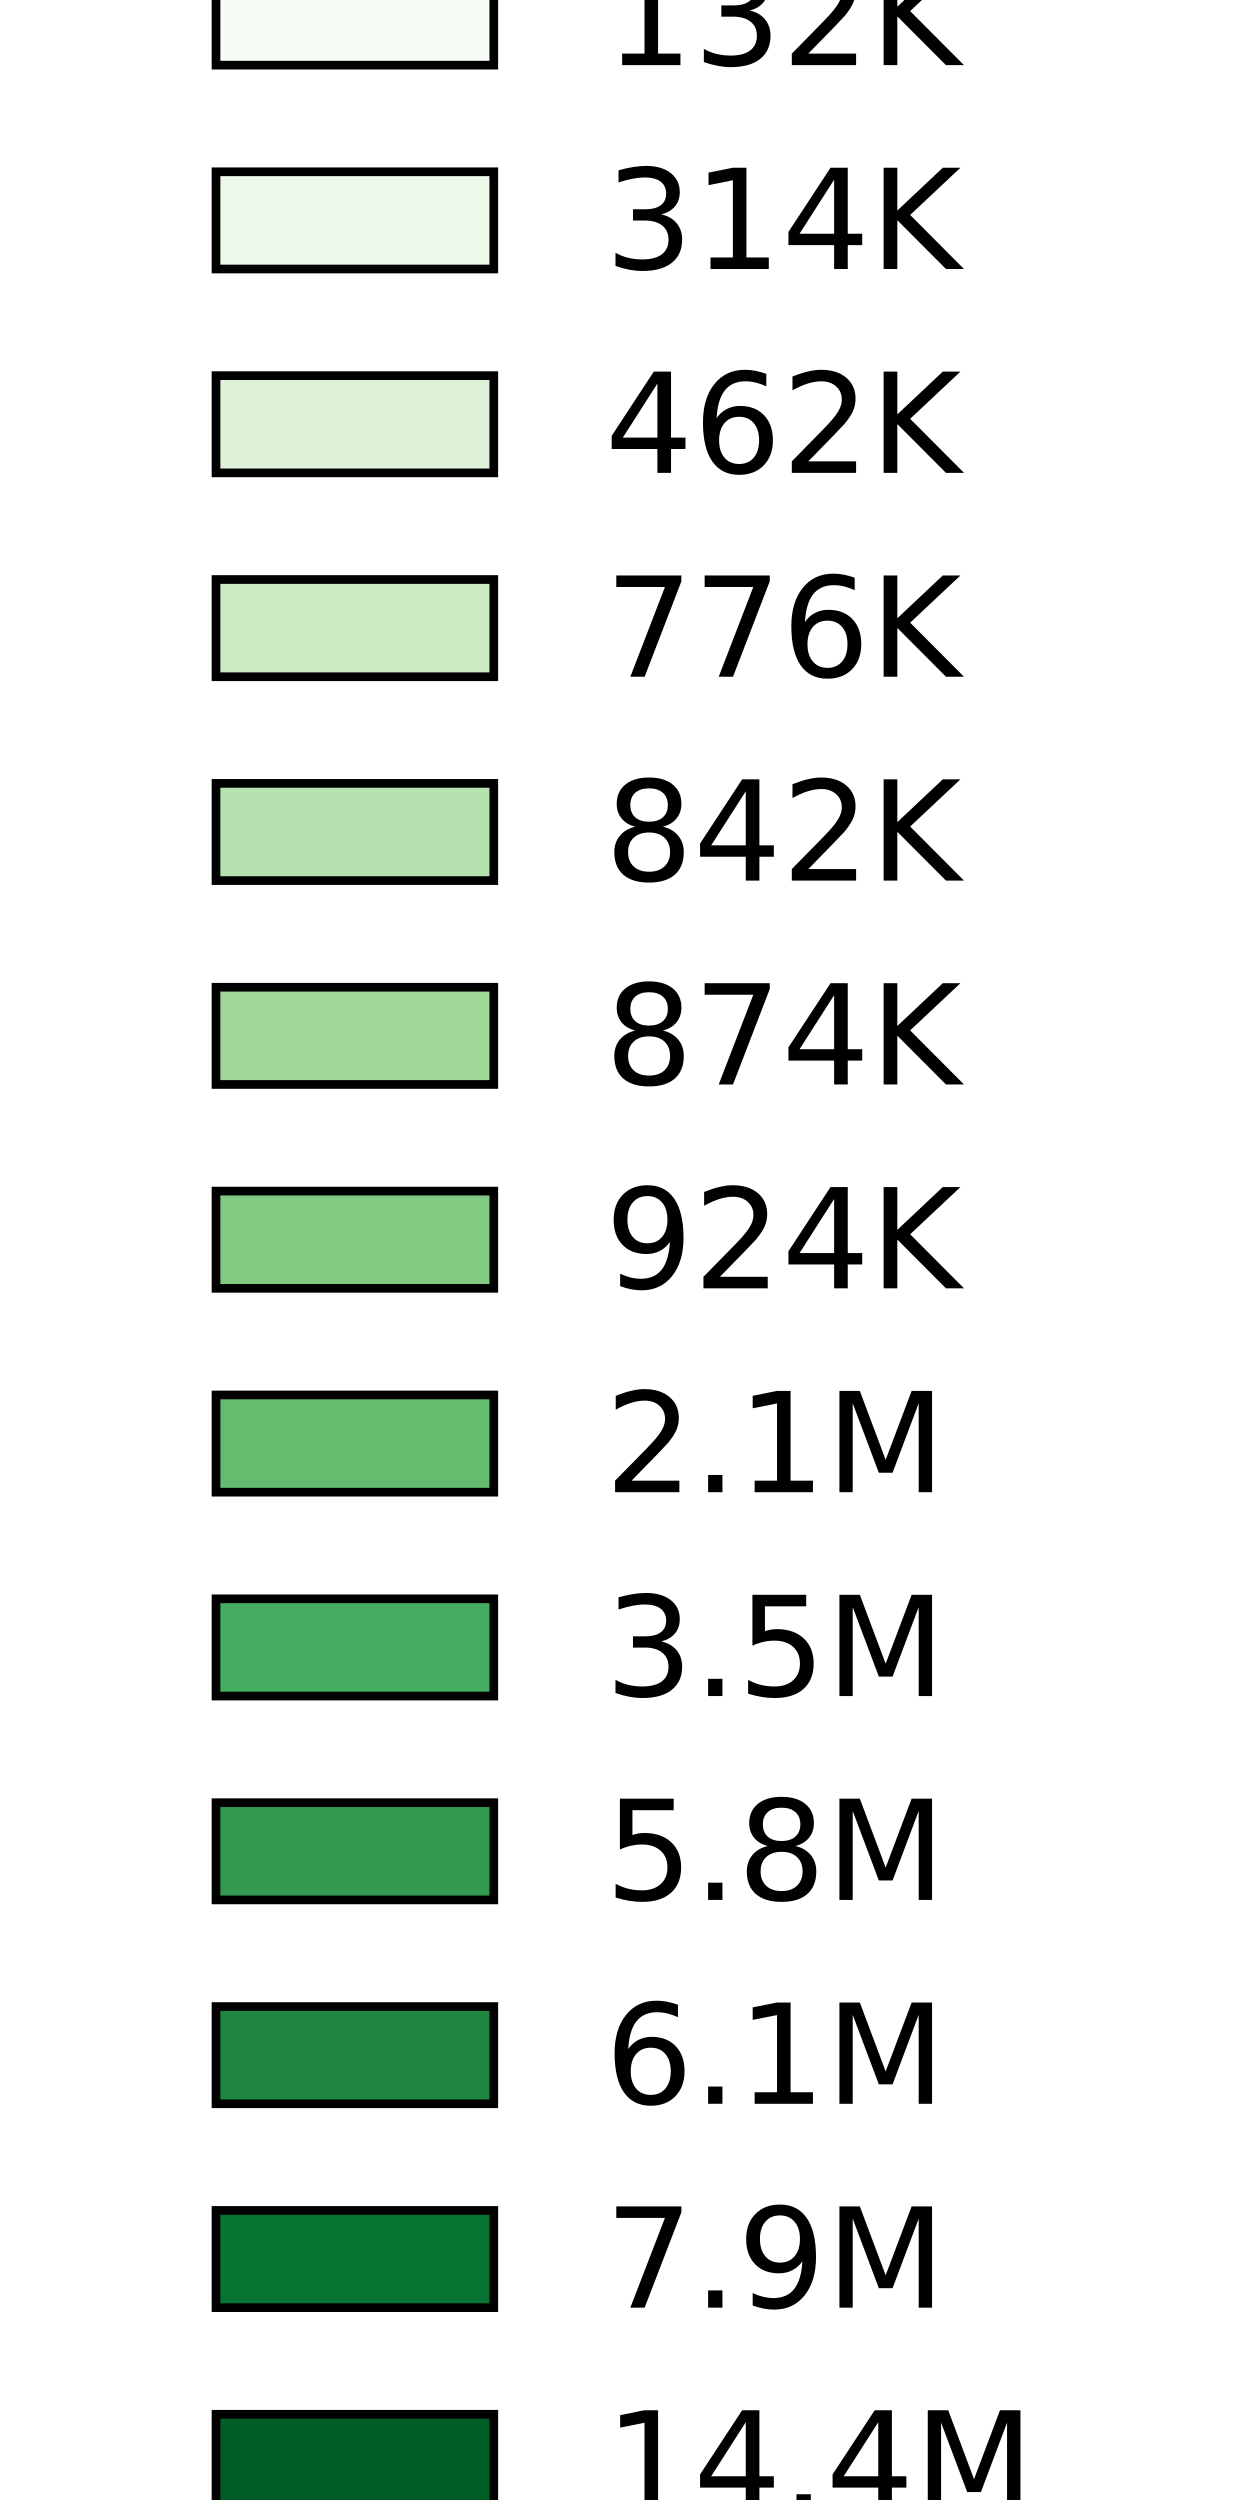
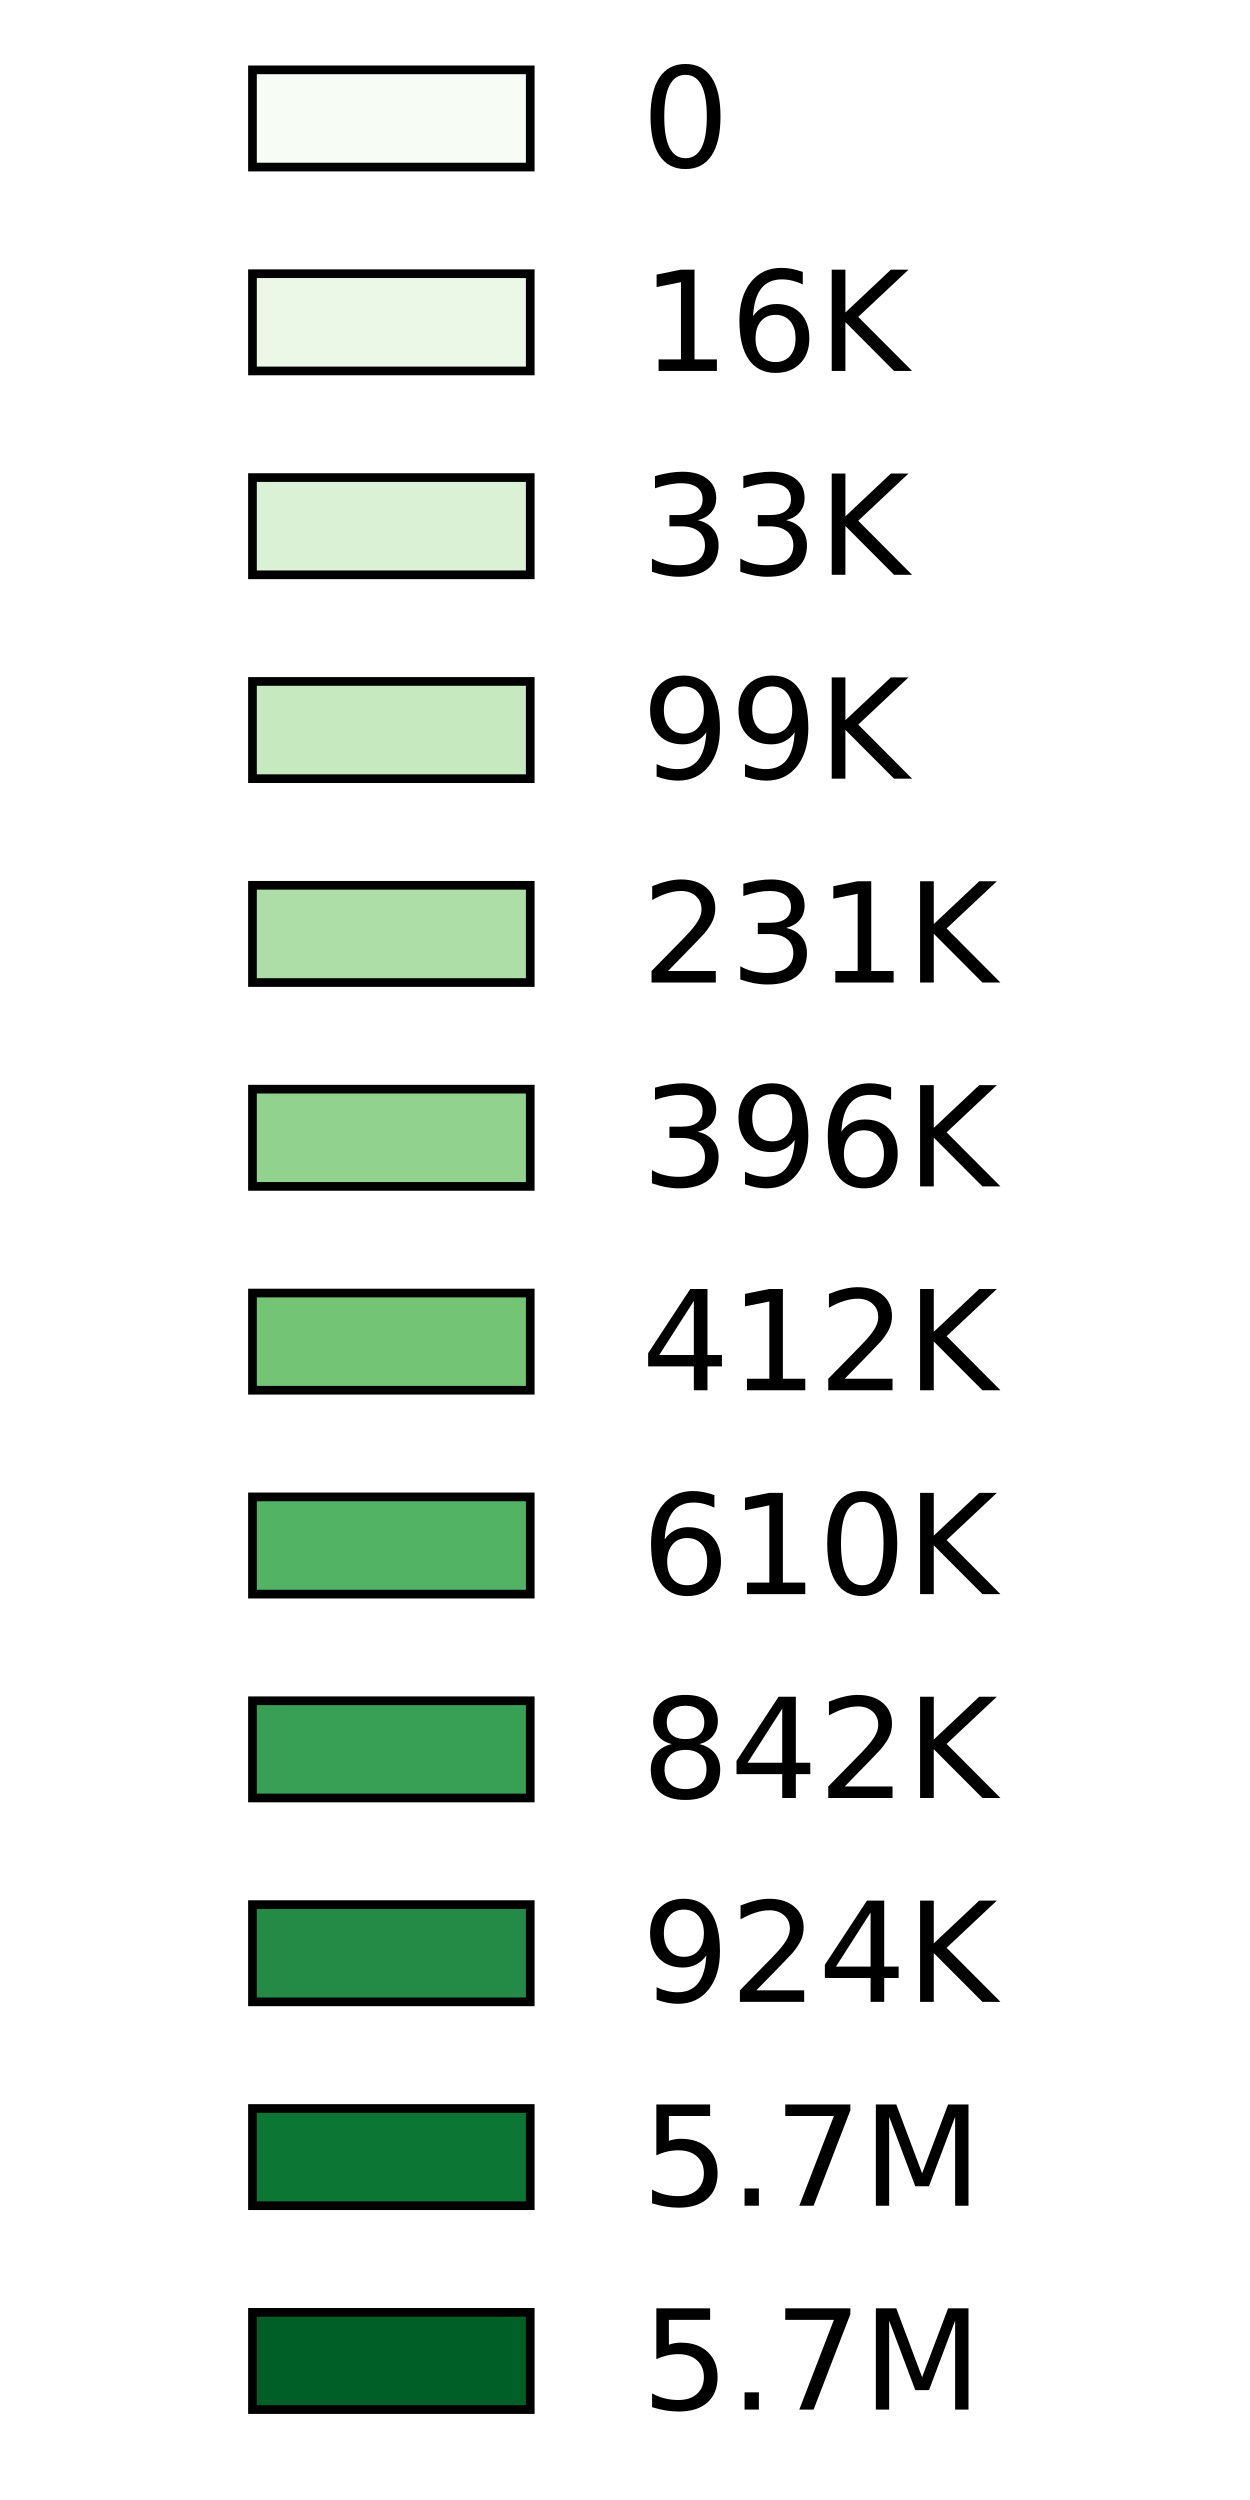
<svg xmlns="http://www.w3.org/2000/svg" xmlns:xlink="http://www.w3.org/1999/xlink" width="144pt" height="288pt" viewBox="0 0 144 288" version="1.1">
  <defs>
    <style type="text/css">*{stroke-linejoin: round; stroke-linecap: butt}</style>
  </defs>
  <g id="figure_1">
    <g id="patch_1">
      <path d="M 0 288  L 144 288  L 144 0  L 0 0  z " style="fill: #ffffff" />
    </g>
    <g id="axes_1">
      <g id="legend_1">
        <g id="patch_2">
-           <path d="M -12.511 324.538  L 160.511 324.538  Q 163.711 324.538 163.711 321.337  L 163.711 -29.337  Q 163.711 -32.538 160.511 -32.538  L -12.511 -32.538  Q -15.711 -32.538 -15.711 -29.337  L -15.711 321.337  Q -15.711 324.538 -12.511 324.538  z " style="fill: #4c4c4c; opacity: 0.5; stroke: #4c4c4c; stroke-linejoin: miter" />
+           <path d="M -12.511 312.795  L 160.511 312.795  Q 163.711 312.795 163.711 309.595  L 163.711 -17.595  Q 163.711 -20.795 160.511 -20.795  L -12.511 -20.795  Q -15.711 -20.795 -15.711 -17.595  L -15.711 309.595  Q -15.711 312.795 -12.511 312.795  z " style="fill: #4c4c4c; opacity: 0.5; stroke: #4c4c4c; stroke-linejoin: miter" />
        </g>
        <g id="patch_3">
-           <path d="M -14.511 322.538  L 158.511 322.538  Q 161.711 322.538 161.711 319.337  L 161.711 -31.337  Q 161.711 -34.538 158.511 -34.538  L -14.511 -34.538  Q -17.711 -34.538 -17.711 -31.337  L -17.711 319.337  Q -17.711 322.538 -14.511 322.538  z " style="fill: #ffffff; stroke: #000000; stroke-linejoin: miter" />
+           <path d="M -14.511 310.795  L 158.511 310.795  Q 161.711 310.795 161.711 307.595  L 161.711 -19.595  Q 161.711 -22.795 158.511 -22.795  L -14.511 -22.795  Q -17.711 -22.795 -17.711 -19.595  L -17.711 307.595  Q -17.711 310.795 -14.511 310.795  z " style="fill: #ffffff; stroke: #000000; stroke-linejoin: miter" />
        </g>
        <g id="text_1">
-           <g transform="translate(-11.31125 -15.98) scale(0.16 -0.16)">
+           <g transform="translate(-11.31125 -4.2375) scale(0.16 -0.16)">
            <defs>
              <path id="DejaVuSans-4d" d="M 628 4666  L 1569 4666  L 2759 1491  L 3956 4666  L 4897 4666  L 4897 0  L 4281 0  L 4281 4097  L 3078 897  L 2444 897  L 1241 4097  L 1241 0  L 628 0  L 628 4666  z " transform="scale(0.015625)" />
              <path id="DejaVuSans-61" d="M 2194 1759  Q 1497 1759 1228 1600  Q 959 1441 959 1056  Q 959 750 1161 570  Q 1363 391 1709 391  Q 2188 391 2477 730  Q 2766 1069 2766 1631  L 2766 1759  L 2194 1759  z M 3341 1997  L 3341 0  L 2766 0  L 2766 531  Q 2569 213 2275 61  Q 1981 -91 1556 -91  Q 1019 -91 701 211  Q 384 513 384 1019  Q 384 1609 779 1909  Q 1175 2209 1959 2209  L 2766 2209  L 2766 2266  Q 2766 2663 2505 2880  Q 2244 3097 1772 3097  Q 1472 3097 1187 3025  Q 903 2953 641 2809  L 641 3341  Q 956 3463 1253 3523  Q 1550 3584 1831 3584  Q 2591 3584 2966 3190  Q 3341 2797 3341 1997  z " transform="scale(0.015625)" />
              <path id="DejaVuSans-72" d="M 2631 2963  Q 2534 3019 2420 3045  Q 2306 3072 2169 3072  Q 1681 3072 1420 2755  Q 1159 2438 1159 1844  L 1159 0  L 581 0  L 581 3500  L 1159 3500  L 1159 2956  Q 1341 3275 1631 3429  Q 1922 3584 2338 3584  Q 2397 3584 2469 3576  Q 2541 3569 2628 3553  L 2631 2963  z " transform="scale(0.015625)" />
              <path id="DejaVuSans-6b" d="M 581 4863  L 1159 4863  L 1159 1991  L 2875 3500  L 3609 3500  L 1753 1863  L 3688 0  L 2938 0  L 1159 1709  L 1159 0  L 581 0  L 581 4863  z " transform="scale(0.015625)" />
              <path id="DejaVuSans-65" d="M 3597 1894  L 3597 1613  L 953 1613  Q 991 1019 1311 708  Q 1631 397 2203 397  Q 2534 397 2845 478  Q 3156 559 3463 722  L 3463 178  Q 3153 47 2828 -22  Q 2503 -91 2169 -91  Q 1331 -91 842 396  Q 353 884 353 1716  Q 353 2575 817 3079  Q 1281 3584 2069 3584  Q 2775 3584 3186 3129  Q 3597 2675 3597 1894  z M 3022 2063  Q 3016 2534 2758 2815  Q 2500 3097 2075 3097  Q 1594 3097 1305 2825  Q 1016 2553 972 2059  L 3022 2063  z " transform="scale(0.015625)" />
              <path id="DejaVuSans-74" d="M 1172 4494  L 1172 3500  L 2356 3500  L 2356 3053  L 1172 3053  L 1172 1153  Q 1172 725 1289 603  Q 1406 481 1766 481  L 2356 481  L 2356 0  L 1766 0  Q 1100 0 847 248  Q 594 497 594 1153  L 594 3053  L 172 3053  L 172 3500  L 594 3500  L 594 4494  L 1172 4494  z " transform="scale(0.015625)" />
              <path id="DejaVuSans-20" transform="scale(0.015625)" />
              <path id="DejaVuSans-53" d="M 3425 4513  L 3425 3897  Q 3066 4069 2747 4153  Q 2428 4238 2131 4238  Q 1616 4238 1336 4038  Q 1056 3838 1056 3469  Q 1056 3159 1242 3001  Q 1428 2844 1947 2747  L 2328 2669  Q 3034 2534 3370 2195  Q 3706 1856 3706 1288  Q 3706 609 3251 259  Q 2797 -91 1919 -91  Q 1588 -91 1214 -16  Q 841 59 441 206  L 441 856  Q 825 641 1194 531  Q 1563 422 1919 422  Q 2459 422 2753 634  Q 3047 847 3047 1241  Q 3047 1584 2836 1778  Q 2625 1972 2144 2069  L 1759 2144  Q 1053 2284 737 2584  Q 422 2884 422 3419  Q 422 4038 858 4394  Q 1294 4750 2059 4750  Q 2388 4750 2728 4690  Q 3069 4631 3425 4513  z " transform="scale(0.015625)" />
              <path id="DejaVuSans-69" d="M 603 3500  L 1178 3500  L 1178 0  L 603 0  L 603 3500  z M 603 4863  L 1178 4863  L 1178 4134  L 603 4134  L 603 4863  z " transform="scale(0.015625)" />
              <path id="DejaVuSans-7a" d="M 353 3500  L 3084 3500  L 3084 2975  L 922 459  L 3084 459  L 3084 0  L 275 0  L 275 525  L 2438 3041  L 353 3041  L 353 3500  z " transform="scale(0.015625)" />
              <path id="DejaVuSans-73" d="M 2834 3397  L 2834 2853  Q 2591 2978 2328 3040  Q 2066 3103 1784 3103  Q 1356 3103 1142 2972  Q 928 2841 928 2578  Q 928 2378 1081 2264  Q 1234 2150 1697 2047  L 1894 2003  Q 2506 1872 2764 1633  Q 3022 1394 3022 966  Q 3022 478 2636 193  Q 2250 -91 1575 -91  Q 1294 -91 989 -36  Q 684 19 347 128  L 347 722  Q 666 556 975 473  Q 1284 391 1588 391  Q 1994 391 2212 530  Q 2431 669 2431 922  Q 2431 1156 2273 1281  Q 2116 1406 1581 1522  L 1381 1569  Q 847 1681 609 1914  Q 372 2147 372 2553  Q 372 3047 722 3315  Q 1072 3584 1716 3584  Q 2034 3584 2315 3537  Q 2597 3491 2834 3397  z " transform="scale(0.015625)" />
              <path id="DejaVuSans-62" d="M 3116 1747  Q 3116 2381 2855 2742  Q 2594 3103 2138 3103  Q 1681 3103 1420 2742  Q 1159 2381 1159 1747  Q 1159 1113 1420 752  Q 1681 391 2138 391  Q 2594 391 2855 752  Q 3116 1113 3116 1747  z M 1159 2969  Q 1341 3281 1617 3432  Q 1894 3584 2278 3584  Q 2916 3584 3314 3078  Q 3713 2572 3713 1747  Q 3713 922 3314 415  Q 2916 -91 2278 -91  Q 1894 -91 1617 61  Q 1341 213 1159 525  L 1159 0  L 581 0  L 581 4863  L 1159 4863  L 1159 2969  z " transform="scale(0.015625)" />
              <path id="DejaVuSans-79" d="M 2059 -325  Q 1816 -950 1584 -1140  Q 1353 -1331 966 -1331  L 506 -1331  L 506 -850  L 844 -850  Q 1081 -850 1212 -737  Q 1344 -625 1503 -206  L 1606 56  L 191 3500  L 800 3500  L 1894 763  L 2988 3500  L 3597 3500  L 2059 -325  z " transform="scale(0.015625)" />
              <path id="DejaVuSans-43" d="M 4122 4306  L 4122 3641  Q 3803 3938 3442 4084  Q 3081 4231 2675 4231  Q 1875 4231 1450 3742  Q 1025 3253 1025 2328  Q 1025 1406 1450 917  Q 1875 428 2675 428  Q 3081 428 3442 575  Q 3803 722 4122 1019  L 4122 359  Q 3791 134 3420 21  Q 3050 -91 2638 -91  Q 1578 -91 968 557  Q 359 1206 359 2328  Q 359 3453 968 4101  Q 1578 4750 2638 4750  Q 3056 4750 3426 4639  Q 3797 4528 4122 4306  z " transform="scale(0.015625)" />
              <path id="DejaVuSans-6f" d="M 1959 3097  Q 1497 3097 1228 2736  Q 959 2375 959 1747  Q 959 1119 1226 758  Q 1494 397 1959 397  Q 2419 397 2687 759  Q 2956 1122 2956 1747  Q 2956 2369 2687 2733  Q 2419 3097 1959 3097  z M 1959 3584  Q 2709 3584 3137 3096  Q 3566 2609 3566 1747  Q 3566 888 3137 398  Q 2709 -91 1959 -91  Q 1206 -91 779 398  Q 353 888 353 1747  Q 353 2609 779 3096  Q 1206 3584 1959 3584  z " transform="scale(0.015625)" />
            </defs>
            <use xlink:href="#DejaVuSans-4d" />
            <use xlink:href="#DejaVuSans-61" x="86.279" />
            <use xlink:href="#DejaVuSans-72" x="147.559" />
            <use xlink:href="#DejaVuSans-6b" x="188.672" />
            <use xlink:href="#DejaVuSans-65" x="242.957" />
            <use xlink:href="#DejaVuSans-74" x="304.48" />
            <use xlink:href="#DejaVuSans-20" x="343.689" />
            <use xlink:href="#DejaVuSans-53" x="375.477" />
            <use xlink:href="#DejaVuSans-69" x="438.953" />
            <use xlink:href="#DejaVuSans-7a" x="466.736" />
            <use xlink:href="#DejaVuSans-65" x="519.227" />
            <use xlink:href="#DejaVuSans-73" x="580.75" />
            <use xlink:href="#DejaVuSans-20" x="632.85" />
            <use xlink:href="#DejaVuSans-62" x="664.637" />
            <use xlink:href="#DejaVuSans-79" x="728.113" />
            <use xlink:href="#DejaVuSans-20" x="787.293" />
            <use xlink:href="#DejaVuSans-43" x="819.08" />
            <use xlink:href="#DejaVuSans-6f" x="888.904" />
            <use xlink:href="#DejaVuSans-73" x="950.086" />
            <use xlink:href="#DejaVuSans-74" x="1002.186" />
          </g>
        </g>
        <g id="patch_4">
-           <path d="M 24.885 7.505  L 56.885 7.505  L 56.885 -3.695  L 24.885 -3.695  z " style="fill: #f7fcf5; stroke: #000000; stroke-linejoin: miter" />
+           <path d="M 29.084 19.247  L 61.084 19.247  L 61.084 8.047  L 29.084 8.047  z " style="fill: #f7fcf5; stroke: #000000; stroke-linejoin: miter" />
        </g>
        <g id="text_2">
-           <g transform="translate(69.685 7.505) scale(0.16 -0.16)">
+           <g transform="translate(73.88375 19.2475) scale(0.16 -0.16)">
+             <defs>
+               <path id="DejaVuSans-30" d="M 2034 4250  Q 1547 4250 1301 3770  Q 1056 3291 1056 2328  Q 1056 1369 1301 889  Q 1547 409 2034 409  Q 2525 409 2770 889  Q 3016 1369 3016 2328  Q 3016 3291 2770 3770  Q 2525 4250 2034 4250  z M 2034 4750  Q 2819 4750 3233 4129  Q 3647 3509 3647 2328  Q 3647 1150 3233 529  Q 2819 -91 2034 -91  Q 1250 -91 836 529  Q 422 1150 422 2328  Q 422 3509 836 4129  Q 1250 4750 2034 4750  z " transform="scale(0.015625)" />
+             </defs>
+             <use xlink:href="#DejaVuSans-30" />
+           </g>
+         </g>
+         <g id="patch_5">
+           <path d="M 29.084 42.733  L 61.084 42.733  L 61.084 31.532  L 29.084 31.532  z " style="fill: #ebf7e7; stroke: #000000; stroke-linejoin: miter" />
+         </g>
+         <g id="text_3">
+           <g transform="translate(73.88375 42.7325) scale(0.16 -0.16)">
            <defs>
              <path id="DejaVuSans-31" d="M 794 531  L 1825 531  L 1825 4091  L 703 3866  L 703 4441  L 1819 4666  L 2450 4666  L 2450 531  L 3481 531  L 3481 0  L 794 0  L 794 531  z " transform="scale(0.015625)" />
+               <path id="DejaVuSans-36" d="M 2113 2584  Q 1688 2584 1439 2293  Q 1191 2003 1191 1497  Q 1191 994 1439 701  Q 1688 409 2113 409  Q 2538 409 2786 701  Q 3034 994 3034 1497  Q 3034 2003 2786 2293  Q 2538 2584 2113 2584  z M 3366 4563  L 3366 3988  Q 3128 4100 2886 4159  Q 2644 4219 2406 4219  Q 1781 4219 1451 3797  Q 1122 3375 1075 2522  Q 1259 2794 1537 2939  Q 1816 3084 2150 3084  Q 2853 3084 3261 2657  Q 3669 2231 3669 1497  Q 3669 778 3244 343  Q 2819 -91 2113 -91  Q 1303 -91 875 529  Q 447 1150 447 2328  Q 447 3434 972 4092  Q 1497 4750 2381 4750  Q 2619 4750 2861 4703  Q 3103 4656 3366 4563  z " transform="scale(0.015625)" />
+               <path id="DejaVuSans-4b" d="M 628 4666  L 1259 4666  L 1259 2694  L 3353 4666  L 4166 4666  L 1850 2491  L 4331 0  L 3500 0  L 1259 2247  L 1259 0  L 628 0  L 628 4666  z " transform="scale(0.015625)" />
+             </defs>
+             <use xlink:href="#DejaVuSans-31" />
+             <use xlink:href="#DejaVuSans-36" x="63.623" />
+             <use xlink:href="#DejaVuSans-4b" x="127.246" />
+           </g>
+         </g>
+         <g id="patch_6">
+           <path d="M 29.084 66.218  L 61.084 66.218  L 61.084 55.017  L 29.084 55.017  z " style="fill: #dbf1d5; stroke: #000000; stroke-linejoin: miter" />
+         </g>
+         <g id="text_4">
+           <g transform="translate(73.88375 66.2175) scale(0.16 -0.16)">
+             <defs>
              <path id="DejaVuSans-33" d="M 2597 2516  Q 3050 2419 3304 2112  Q 3559 1806 3559 1356  Q 3559 666 3084 287  Q 2609 -91 1734 -91  Q 1441 -91 1130 -33  Q 819 25 488 141  L 488 750  Q 750 597 1062 519  Q 1375 441 1716 441  Q 2309 441 2620 675  Q 2931 909 2931 1356  Q 2931 1769 2642 2001  Q 2353 2234 1838 2234  L 1294 2234  L 1294 2753  L 1863 2753  Q 2328 2753 2575 2939  Q 2822 3125 2822 3475  Q 2822 3834 2567 4026  Q 2313 4219 1838 4219  Q 1578 4219 1281 4162  Q 984 4106 628 3988  L 628 4550  Q 988 4650 1302 4700  Q 1616 4750 1894 4750  Q 2613 4750 3031 4423  Q 3450 4097 3450 3541  Q 3450 3153 3228 2886  Q 3006 2619 2597 2516  z " transform="scale(0.015625)" />
+             </defs>
+             <use xlink:href="#DejaVuSans-33" />
+             <use xlink:href="#DejaVuSans-33" x="63.623" />
+             <use xlink:href="#DejaVuSans-4b" x="127.246" />
+           </g>
+         </g>
+         <g id="patch_7">
+           <path d="M 29.084 89.703  L 61.084 89.703  L 61.084 78.502  L 29.084 78.502  z " style="fill: #c7e9c0; stroke: #000000; stroke-linejoin: miter" />
+         </g>
+         <g id="text_5">
+           <g transform="translate(73.88375 89.7025) scale(0.16 -0.16)">
+             <defs>
+               <path id="DejaVuSans-39" d="M 703 97  L 703 672  Q 941 559 1184 500  Q 1428 441 1663 441  Q 2288 441 2617 861  Q 2947 1281 2994 2138  Q 2813 1869 2534 1725  Q 2256 1581 1919 1581  Q 1219 1581 811 2004  Q 403 2428 403 3163  Q 403 3881 828 4315  Q 1253 4750 1959 4750  Q 2769 4750 3195 4129  Q 3622 3509 3622 2328  Q 3622 1225 3098 567  Q 2575 -91 1691 -91  Q 1453 -91 1209 -44  Q 966 3 703 97  z M 1959 2075  Q 2384 2075 2632 2365  Q 2881 2656 2881 3163  Q 2881 3666 2632 3958  Q 2384 4250 1959 4250  Q 1534 4250 1286 3958  Q 1038 3666 1038 3163  Q 1038 2656 1286 2365  Q 1534 2075 1959 2075  z " transform="scale(0.015625)" />
+             </defs>
+             <use xlink:href="#DejaVuSans-39" />
+             <use xlink:href="#DejaVuSans-39" x="63.623" />
+             <use xlink:href="#DejaVuSans-4b" x="127.246" />
+           </g>
+         </g>
+         <g id="patch_8">
+           <path d="M 29.084 113.188  L 61.084 113.188  L 61.084 101.987  L 29.084 101.987  z " style="fill: #aedea7; stroke: #000000; stroke-linejoin: miter" />
+         </g>
+         <g id="text_6">
+           <g transform="translate(73.88375 113.1875) scale(0.16 -0.16)">
+             <defs>
              <path id="DejaVuSans-32" d="M 1228 531  L 3431 531  L 3431 0  L 469 0  L 469 531  Q 828 903 1448 1529  Q 2069 2156 2228 2338  Q 2531 2678 2651 2914  Q 2772 3150 2772 3378  Q 2772 3750 2511 3984  Q 2250 4219 1831 4219  Q 1534 4219 1204 4116  Q 875 4013 500 3803  L 500 4441  Q 881 4594 1212 4672  Q 1544 4750 1819 4750  Q 2544 4750 2975 4387  Q 3406 4025 3406 3419  Q 3406 3131 3298 2873  Q 3191 2616 2906 2266  Q 2828 2175 2409 1742  Q 1991 1309 1228 531  z " transform="scale(0.015625)" />
-               <path id="DejaVuSans-4b" d="M 628 4666  L 1259 4666  L 1259 2694  L 3353 4666  L 4166 4666  L 1850 2491  L 4331 0  L 3500 0  L 1259 2247  L 1259 0  L 628 0  L 628 4666  z " transform="scale(0.015625)" />
-             </defs>
-             <use xlink:href="#DejaVuSans-31" />
+             </defs>
+             <use xlink:href="#DejaVuSans-32" />
            <use xlink:href="#DejaVuSans-33" x="63.623" />
+             <use xlink:href="#DejaVuSans-31" x="127.246" />
+             <use xlink:href="#DejaVuSans-4b" x="190.869" />
+           </g>
+         </g>
+         <g id="patch_9">
+           <path d="M 29.084 136.673  L 61.084 136.673  L 61.084 125.472  L 29.084 125.472  z " style="fill: #92d28f; stroke: #000000; stroke-linejoin: miter" />
+         </g>
+         <g id="text_7">
+           <g transform="translate(73.88375 136.6725) scale(0.16 -0.16)">
+             <use xlink:href="#DejaVuSans-33" />
+             <use xlink:href="#DejaVuSans-39" x="63.623" />
+             <use xlink:href="#DejaVuSans-36" x="127.246" />
+             <use xlink:href="#DejaVuSans-4b" x="190.869" />
+           </g>
+         </g>
+         <g id="patch_10">
+           <path d="M 29.084 160.157  L 61.084 160.157  L 61.084 148.958  L 29.084 148.958  z " style="fill: #74c476; stroke: #000000; stroke-linejoin: miter" />
+         </g>
+         <g id="text_8">
+           <g transform="translate(73.88375 160.1575) scale(0.16 -0.16)">
+             <defs>
+               <path id="DejaVuSans-34" d="M 2419 4116  L 825 1625  L 2419 1625  L 2419 4116  z M 2253 4666  L 3047 4666  L 3047 1625  L 3713 1625  L 3713 1100  L 3047 1100  L 3047 0  L 2419 0  L 2419 1100  L 313 1100  L 313 1709  L 2253 4666  z " transform="scale(0.015625)" />
+             </defs>
+             <use xlink:href="#DejaVuSans-34" />
+             <use xlink:href="#DejaVuSans-31" x="63.623" />
            <use xlink:href="#DejaVuSans-32" x="127.246" />
            <use xlink:href="#DejaVuSans-4b" x="190.869" />
          </g>
        </g>
-         <g id="patch_5">
-           <path d="M 24.885 30.99  L 56.885 30.99  L 56.885 19.79  L 24.885 19.79  z " style="fill: #ecf8e8; stroke: #000000; stroke-linejoin: miter" />
-         </g>
-         <g id="text_3">
-           <g transform="translate(69.685 30.99) scale(0.16 -0.16)">
-             <defs>
-               <path id="DejaVuSans-34" d="M 2419 4116  L 825 1625  L 2419 1625  L 2419 4116  z M 2253 4666  L 3047 4666  L 3047 1625  L 3713 1625  L 3713 1100  L 3047 1100  L 3047 0  L 2419 0  L 2419 1100  L 313 1100  L 313 1709  L 2253 4666  z " transform="scale(0.015625)" />
-             </defs>
-             <use xlink:href="#DejaVuSans-33" />
+         <g id="patch_11">
+           <path d="M 29.084 183.643  L 61.084 183.643  L 61.084 172.442  L 29.084 172.442  z " style="fill: #52b365; stroke: #000000; stroke-linejoin: miter" />
+         </g>
+         <g id="text_9">
+           <g transform="translate(73.88375 183.6425) scale(0.16 -0.16)">
+             <use xlink:href="#DejaVuSans-36" />
            <use xlink:href="#DejaVuSans-31" x="63.623" />
-             <use xlink:href="#DejaVuSans-34" x="127.246" />
-             <use xlink:href="#DejaVuSans-4b" x="190.869" />
-           </g>
-         </g>
-         <g id="patch_6">
-           <path d="M 24.885 54.475  L 56.885 54.475  L 56.885 43.275  L 24.885 43.275  z " style="fill: #def2d9; stroke: #000000; stroke-linejoin: miter" />
-         </g>
-         <g id="text_4">
-           <g transform="translate(69.685 54.475) scale(0.16 -0.16)">
-             <defs>
-               <path id="DejaVuSans-36" d="M 2113 2584  Q 1688 2584 1439 2293  Q 1191 2003 1191 1497  Q 1191 994 1439 701  Q 1688 409 2113 409  Q 2538 409 2786 701  Q 3034 994 3034 1497  Q 3034 2003 2786 2293  Q 2538 2584 2113 2584  z M 3366 4563  L 3366 3988  Q 3128 4100 2886 4159  Q 2644 4219 2406 4219  Q 1781 4219 1451 3797  Q 1122 3375 1075 2522  Q 1259 2794 1537 2939  Q 1816 3084 2150 3084  Q 2853 3084 3261 2657  Q 3669 2231 3669 1497  Q 3669 778 3244 343  Q 2819 -91 2113 -91  Q 1303 -91 875 529  Q 447 1150 447 2328  Q 447 3434 972 4092  Q 1497 4750 2381 4750  Q 2619 4750 2861 4703  Q 3103 4656 3366 4563  z " transform="scale(0.015625)" />
-             </defs>
-             <use xlink:href="#DejaVuSans-34" />
-             <use xlink:href="#DejaVuSans-36" x="63.623" />
-             <use xlink:href="#DejaVuSans-32" x="127.246" />
-             <use xlink:href="#DejaVuSans-4b" x="190.869" />
-           </g>
-         </g>
-         <g id="patch_7">
-           <path d="M 24.885 77.96  L 56.885 77.96  L 56.885 66.76  L 24.885 66.76  z " style="fill: #ccebc5; stroke: #000000; stroke-linejoin: miter" />
-         </g>
-         <g id="text_5">
-           <g transform="translate(69.685 77.96) scale(0.16 -0.16)">
-             <defs>
-               <path id="DejaVuSans-37" d="M 525 4666  L 3525 4666  L 3525 4397  L 1831 0  L 1172 0  L 2766 4134  L 525 4134  L 525 4666  z " transform="scale(0.015625)" />
-             </defs>
-             <use xlink:href="#DejaVuSans-37" />
-             <use xlink:href="#DejaVuSans-37" x="63.623" />
-             <use xlink:href="#DejaVuSans-36" x="127.246" />
-             <use xlink:href="#DejaVuSans-4b" x="190.869" />
-           </g>
-         </g>
-         <g id="patch_8">
-           <path d="M 24.885 101.445  L 56.885 101.445  L 56.885 90.245  L 24.885 90.245  z " style="fill: #b5e2af; stroke: #000000; stroke-linejoin: miter" />
-         </g>
-         <g id="text_6">
-           <g transform="translate(69.685 101.445) scale(0.16 -0.16)">
+             <use xlink:href="#DejaVuSans-30" x="127.246" />
+             <use xlink:href="#DejaVuSans-4b" x="190.869" />
+           </g>
+         </g>
+         <g id="patch_12">
+           <path d="M 29.084 207.127  L 61.084 207.127  L 61.084 195.928  L 29.084 195.928  z " style="fill: #37a055; stroke: #000000; stroke-linejoin: miter" />
+         </g>
+         <g id="text_10">
+           <g transform="translate(73.88375 207.1275) scale(0.16 -0.16)">
            <defs>
              <path id="DejaVuSans-38" d="M 2034 2216  Q 1584 2216 1326 1975  Q 1069 1734 1069 1313  Q 1069 891 1326 650  Q 1584 409 2034 409  Q 2484 409 2743 651  Q 3003 894 3003 1313  Q 3003 1734 2745 1975  Q 2488 2216 2034 2216  z M 1403 2484  Q 997 2584 770 2862  Q 544 3141 544 3541  Q 544 4100 942 4425  Q 1341 4750 2034 4750  Q 2731 4750 3128 4425  Q 3525 4100 3525 3541  Q 3525 3141 3298 2862  Q 3072 2584 2669 2484  Q 3125 2378 3379 2068  Q 3634 1759 3634 1313  Q 3634 634 3220 271  Q 2806 -91 2034 -91  Q 1263 -91 848 271  Q 434 634 434 1313  Q 434 1759 690 2068  Q 947 2378 1403 2484  z M 1172 3481  Q 1172 3119 1398 2916  Q 1625 2713 2034 2713  Q 2441 2713 2670 2916  Q 2900 3119 2900 3481  Q 2900 3844 2670 4047  Q 2441 4250 2034 4250  Q 1625 4250 1398 4047  Q 1172 3844 1172 3481  z " transform="scale(0.015625)" />
            </defs>
            <use xlink:href="#DejaVuSans-38" />
            <use xlink:href="#DejaVuSans-34" x="63.623" />
            <use xlink:href="#DejaVuSans-32" x="127.246" />
            <use xlink:href="#DejaVuSans-4b" x="190.869" />
          </g>
        </g>
-         <g id="patch_9">
-           <path d="M 24.885 124.93  L 56.885 124.93  L 56.885 113.73  L 24.885 113.73  z " style="fill: #9ed798; stroke: #000000; stroke-linejoin: miter" />
-         </g>
-         <g id="text_7">
-           <g transform="translate(69.685 124.93) scale(0.16 -0.16)">
-             <use xlink:href="#DejaVuSans-38" />
-             <use xlink:href="#DejaVuSans-37" x="63.623" />
-             <use xlink:href="#DejaVuSans-34" x="127.246" />
-             <use xlink:href="#DejaVuSans-4b" x="190.869" />
-           </g>
-         </g>
-         <g id="patch_10">
-           <path d="M 24.885 148.415  L 56.885 148.415  L 56.885 137.215  L 24.885 137.215  z " style="fill: #82ca81; stroke: #000000; stroke-linejoin: miter" />
-         </g>
-         <g id="text_8">
-           <g transform="translate(69.685 148.415) scale(0.16 -0.16)">
-             <defs>
-               <path id="DejaVuSans-39" d="M 703 97  L 703 672  Q 941 559 1184 500  Q 1428 441 1663 441  Q 2288 441 2617 861  Q 2947 1281 2994 2138  Q 2813 1869 2534 1725  Q 2256 1581 1919 1581  Q 1219 1581 811 2004  Q 403 2428 403 3163  Q 403 3881 828 4315  Q 1253 4750 1959 4750  Q 2769 4750 3195 4129  Q 3622 3509 3622 2328  Q 3622 1225 3098 567  Q 2575 -91 1691 -91  Q 1453 -91 1209 -44  Q 966 3 703 97  z M 1959 2075  Q 2384 2075 2632 2365  Q 2881 2656 2881 3163  Q 2881 3666 2632 3958  Q 2384 4250 1959 4250  Q 1534 4250 1286 3958  Q 1038 3666 1038 3163  Q 1038 2656 1286 2365  Q 1534 2075 1959 2075  z " transform="scale(0.015625)" />
-             </defs>
+         <g id="patch_13">
+           <path d="M 29.084 230.613  L 61.084 230.613  L 61.084 219.412  L 29.084 219.412  z " style="fill: #238b45; stroke: #000000; stroke-linejoin: miter" />
+         </g>
+         <g id="text_11">
+           <g transform="translate(73.88375 230.6125) scale(0.16 -0.16)">
            <use xlink:href="#DejaVuSans-39" />
            <use xlink:href="#DejaVuSans-32" x="63.623" />
            <use xlink:href="#DejaVuSans-34" x="127.246" />
            <use xlink:href="#DejaVuSans-4b" x="190.869" />
          </g>
        </g>
-         <g id="patch_11">
-           <path d="M 24.885 171.9  L 56.885 171.9  L 56.885 160.7  L 24.885 160.7  z " style="fill: #64bc6e; stroke: #000000; stroke-linejoin: miter" />
-         </g>
-         <g id="text_9">
-           <g transform="translate(69.685 171.9) scale(0.16 -0.16)">
-             <defs>
+         <g id="patch_14">
+           <path d="M 29.084 254.097  L 61.084 254.097  L 61.084 242.898  L 29.084 242.898  z " style="fill: #0c7734; stroke: #000000; stroke-linejoin: miter" />
+         </g>
+         <g id="text_12">
+           <g transform="translate(73.88375 254.0975) scale(0.16 -0.16)">
+             <defs>
+               <path id="DejaVuSans-35" d="M 691 4666  L 3169 4666  L 3169 4134  L 1269 4134  L 1269 2991  Q 1406 3038 1543 3061  Q 1681 3084 1819 3084  Q 2600 3084 3056 2656  Q 3513 2228 3513 1497  Q 3513 744 3044 326  Q 2575 -91 1722 -91  Q 1428 -91 1123 -41  Q 819 9 494 109  L 494 744  Q 775 591 1075 516  Q 1375 441 1709 441  Q 2250 441 2565 725  Q 2881 1009 2881 1497  Q 2881 1984 2565 2268  Q 2250 2553 1709 2553  Q 1456 2553 1204 2497  Q 953 2441 691 2322  L 691 4666  z " transform="scale(0.015625)" />
              <path id="DejaVuSans-2e" d="M 684 794  L 1344 794  L 1344 0  L 684 0  L 684 794  z " transform="scale(0.015625)" />
-             </defs>
-             <use xlink:href="#DejaVuSans-32" />
+               <path id="DejaVuSans-37" d="M 525 4666  L 3525 4666  L 3525 4397  L 1831 0  L 1172 0  L 2766 4134  L 525 4134  L 525 4666  z " transform="scale(0.015625)" />
+             </defs>
+             <use xlink:href="#DejaVuSans-35" />
            <use xlink:href="#DejaVuSans-2e" x="63.623" />
-             <use xlink:href="#DejaVuSans-31" x="95.41" />
+             <use xlink:href="#DejaVuSans-37" x="95.41" />
            <use xlink:href="#DejaVuSans-4d" x="159.033" />
          </g>
        </g>
-         <g id="patch_12">
-           <path d="M 24.885 195.385  L 56.885 195.385  L 56.885 184.185  L 24.885 184.185  z " style="fill: #45ad5f; stroke: #000000; stroke-linejoin: miter" />
-         </g>
-         <g id="text_10">
-           <g transform="translate(69.685 195.385) scale(0.16 -0.16)">
-             <defs>
-               <path id="DejaVuSans-35" d="M 691 4666  L 3169 4666  L 3169 4134  L 1269 4134  L 1269 2991  Q 1406 3038 1543 3061  Q 1681 3084 1819 3084  Q 2600 3084 3056 2656  Q 3513 2228 3513 1497  Q 3513 744 3044 326  Q 2575 -91 1722 -91  Q 1428 -91 1123 -41  Q 819 9 494 109  L 494 744  Q 775 591 1075 516  Q 1375 441 1709 441  Q 2250 441 2565 725  Q 2881 1009 2881 1497  Q 2881 1984 2565 2268  Q 2250 2553 1709 2553  Q 1456 2553 1204 2497  Q 953 2441 691 2322  L 691 4666  z " transform="scale(0.015625)" />
-             </defs>
-             <use xlink:href="#DejaVuSans-33" />
+         <g id="patch_15">
+           <path d="M 29.084 277.582  L 61.084 277.582  L 61.084 266.382  L 29.084 266.382  z " style="fill: #005f26; stroke: #000000; stroke-linejoin: miter" />
+         </g>
+         <g id="text_13">
+           <g transform="translate(73.88375 277.5825) scale(0.16 -0.16)">
+             <use xlink:href="#DejaVuSans-35" />
            <use xlink:href="#DejaVuSans-2e" x="63.623" />
-             <use xlink:href="#DejaVuSans-35" x="95.41" />
+             <use xlink:href="#DejaVuSans-37" x="95.41" />
            <use xlink:href="#DejaVuSans-4d" x="159.033" />
          </g>
        </g>
-         <g id="patch_13">
-           <path d="M 24.885 218.87  L 56.885 218.87  L 56.885 207.67  L 24.885 207.67  z " style="fill: #319a50; stroke: #000000; stroke-linejoin: miter" />
-         </g>
-         <g id="text_11">
-           <g transform="translate(69.685 218.87) scale(0.16 -0.16)">
+         <g id="patch_16">
+           <path d="M 29.084 301.067  L 61.084 301.067  L 61.084 289.868  L 29.084 289.868  z " style="fill: #00441b; stroke: #000000; stroke-linejoin: miter" />
+         </g>
+         <g id="text_14">
+           <g transform="translate(73.88375 301.0675) scale(0.16 -0.16)">
            <use xlink:href="#DejaVuSans-35" />
            <use xlink:href="#DejaVuSans-2e" x="63.623" />
            <use xlink:href="#DejaVuSans-38" x="95.41" />
            <use xlink:href="#DejaVuSans-4d" x="159.033" />
          </g>
        </g>
-         <g id="patch_14">
-           <path d="M 24.885 242.355  L 56.885 242.355  L 56.885 231.155  L 24.885 231.155  z " style="fill: #1e8641; stroke: #000000; stroke-linejoin: miter" />
-         </g>
-         <g id="text_12">
-           <g transform="translate(69.685 242.355) scale(0.16 -0.16)">
-             <use xlink:href="#DejaVuSans-36" />
-             <use xlink:href="#DejaVuSans-2e" x="63.623" />
-             <use xlink:href="#DejaVuSans-31" x="95.41" />
-             <use xlink:href="#DejaVuSans-4d" x="159.033" />
-           </g>
-         </g>
-         <g id="patch_15">
-           <path d="M 24.885 265.84  L 56.885 265.84  L 56.885 254.64  L 24.885 254.64  z " style="fill: #087432; stroke: #000000; stroke-linejoin: miter" />
-         </g>
-         <g id="text_13">
-           <g transform="translate(69.685 265.84) scale(0.16 -0.16)">
-             <use xlink:href="#DejaVuSans-37" />
-             <use xlink:href="#DejaVuSans-2e" x="63.623" />
-             <use xlink:href="#DejaVuSans-39" x="95.41" />
-             <use xlink:href="#DejaVuSans-4d" x="159.033" />
-           </g>
-         </g>
-         <g id="patch_16">
-           <path d="M 24.885 289.325  L 56.885 289.325  L 56.885 278.125  L 24.885 278.125  z " style="fill: #005d25; stroke: #000000; stroke-linejoin: miter" />
-         </g>
-         <g id="text_14">
-           <g transform="translate(69.685 289.325) scale(0.16 -0.16)">
-             <use xlink:href="#DejaVuSans-31" />
-             <use xlink:href="#DejaVuSans-34" x="63.623" />
-             <use xlink:href="#DejaVuSans-2e" x="127.246" />
-             <use xlink:href="#DejaVuSans-34" x="159.033" />
-             <use xlink:href="#DejaVuSans-4d" x="222.656" />
-           </g>
-         </g>
-         <g id="patch_17">
-           <path d="M 24.885 312.81  L 56.885 312.81  L 56.885 301.61  L 24.885 301.61  z " style="fill: #00441b; stroke: #000000; stroke-linejoin: miter" />
-         </g>
-         <g id="text_15">
-           <g transform="translate(69.685 312.81) scale(0.16 -0.16)">
-             <use xlink:href="#DejaVuSans-31" />
-             <use xlink:href="#DejaVuSans-39" x="63.623" />
-             <use xlink:href="#DejaVuSans-2e" x="127.246" />
-             <use xlink:href="#DejaVuSans-39" x="159.033" />
-             <use xlink:href="#DejaVuSans-4d" x="222.656" />
-           </g>
-         </g>
      </g>
    </g>
  </g>
</svg>
